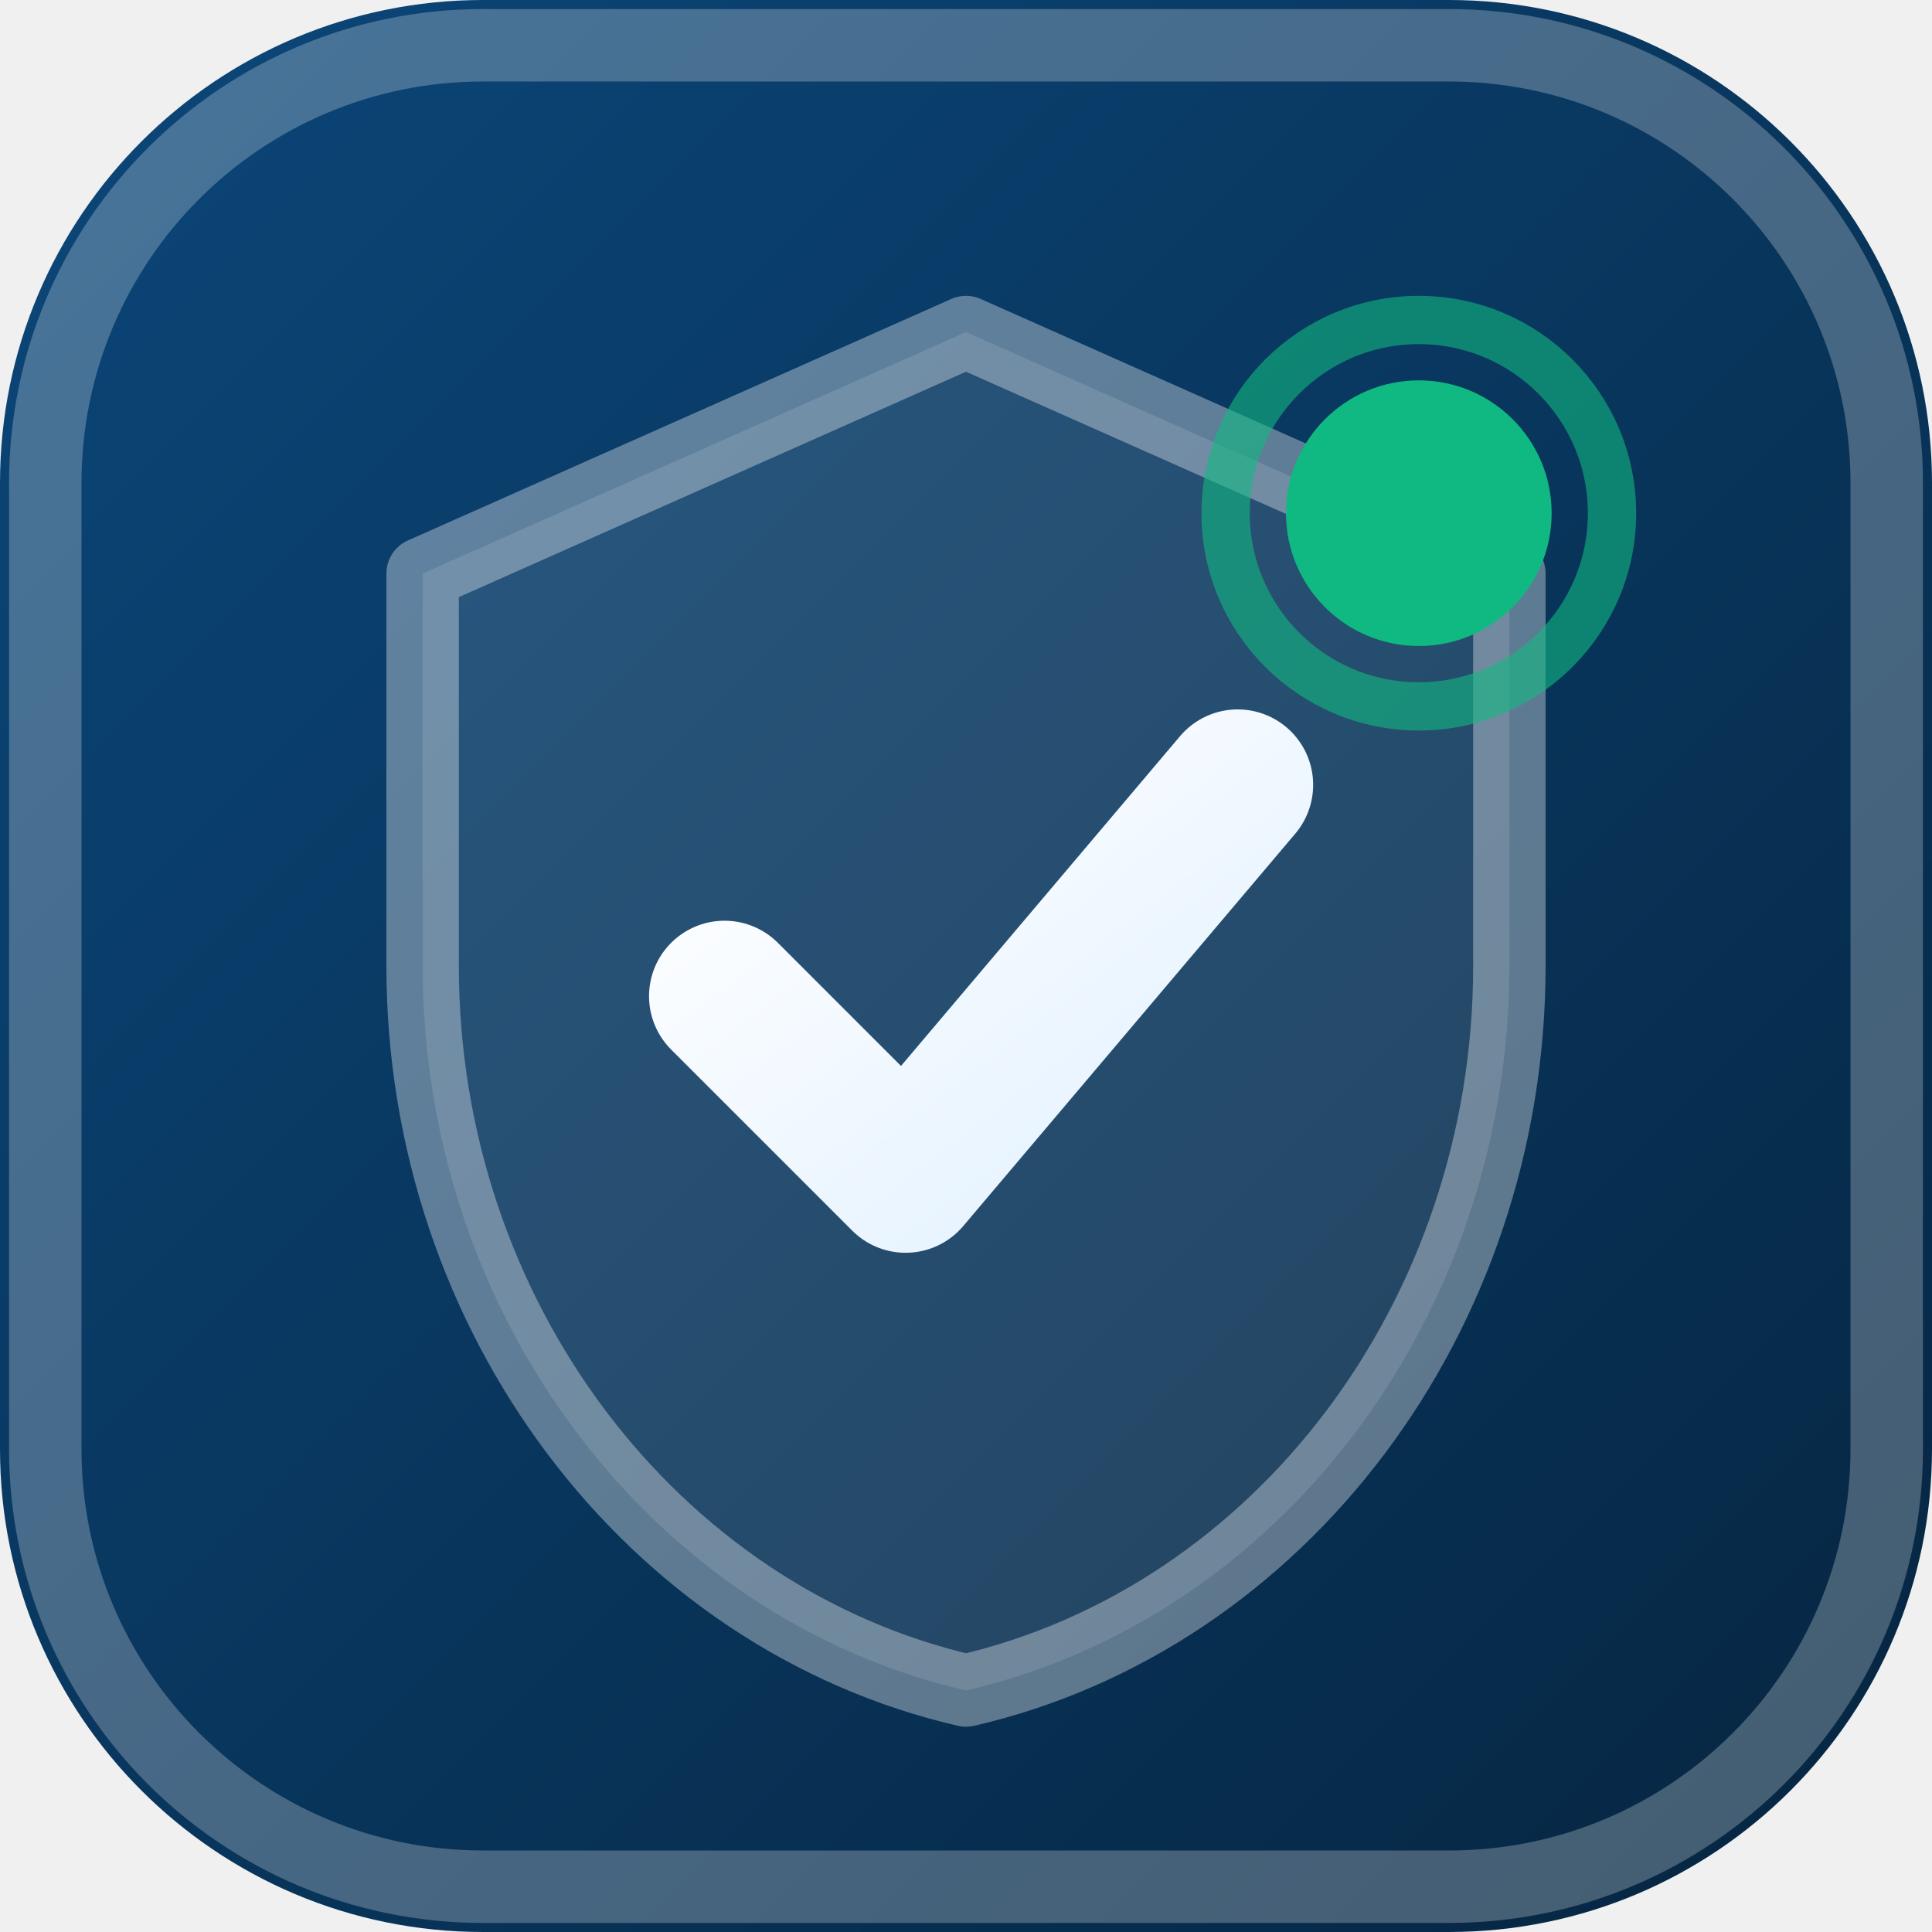
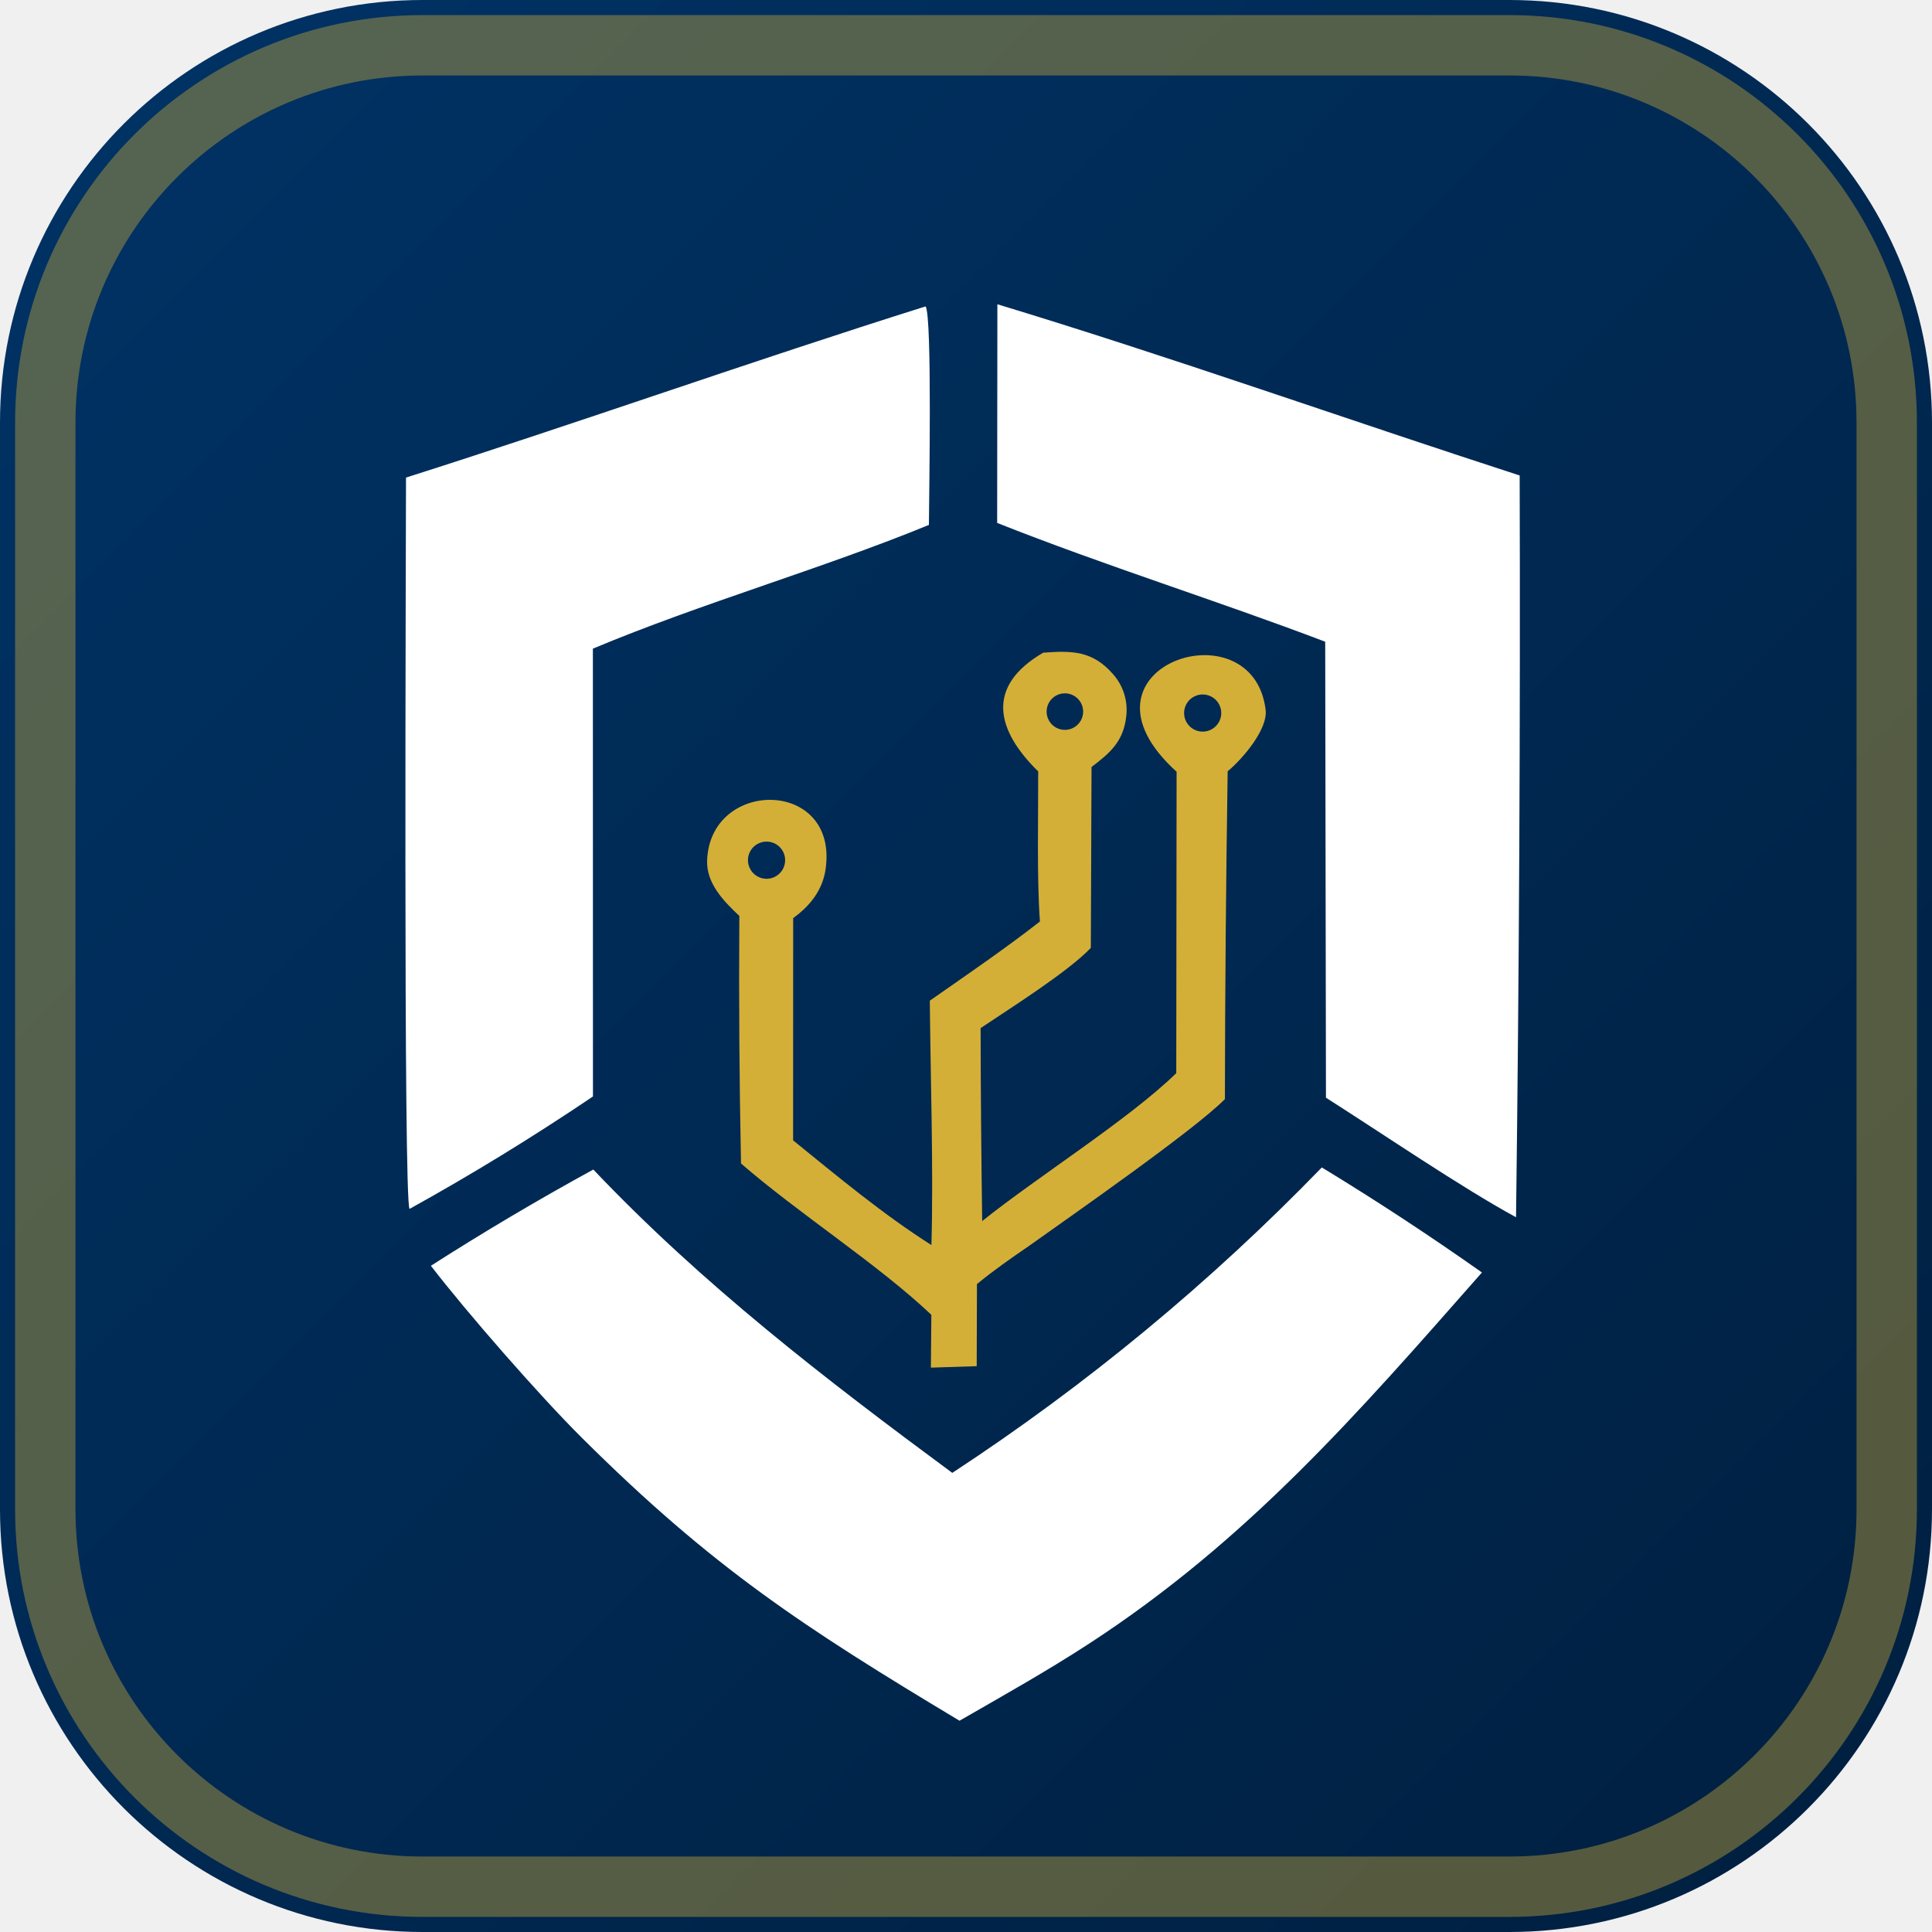
<svg xmlns="http://www.w3.org/2000/svg" viewBox="0 0 32 32" fill="none">
  <defs>
-     <linearGradient id="shieldGrad" x1="0%" y1="0%" x2="100%" y2="100%">
-       <stop offset="0%" stop-color="#0B477A" />
-       <stop offset="100%" stop-color="#062540" />
-     </linearGradient>
-     <linearGradient id="checkGrad" x1="0%" y1="0%" x2="100%" y2="100%">
-       <stop offset="0%" stop-color="#FFFFFF" />
-       <stop offset="100%" stop-color="#E2F1FF" />
+     <linearGradient id="bgGrad" x1="0%" y1="0%" x2="100%" y2="100%">
+       <stop offset="0%" stop-color="#003366" />
+       <stop offset="100%" stop-color="#001F3F" />
    </linearGradient>
  </defs>
-   <rect width="32" height="32" rx="8" fill="url(#shieldGrad)" />
-   <rect x="0.75" y="0.75" width="30.5" height="30.5" rx="7.25" stroke="rgba(255, 255, 255, 0.25)" stroke-width="1.2" />
-   <path d="M16 5.5L7 9.5V16C7 21.8 10.8 26.8 16 28C21.2 26.8 25 21.8 25 16V9.5L16 5.5Z" fill="rgba(255, 255, 255, 0.12)" stroke="rgba(255, 255, 255, 0.35)" stroke-width="1.2" stroke-linejoin="round" />
-   <path d="M12 16.5L15 19.5L20.5 13" stroke="url(#checkGrad)" stroke-width="2.5" stroke-linecap="round" stroke-linejoin="round" />
-   <circle cx="23.5" cy="8.5" r="2.2" fill="#10B981" />
-   <circle cx="23.5" cy="8.5" r="3.2" stroke="#10B981" stroke-width="0.8" opacity="0.6" />
+   <rect width="32" height="32" rx="7" fill="url(#bgGrad)" />
+   <rect x="0.75" y="0.75" width="30.5" height="30.5" rx="6.25" stroke="#D4AF37" stroke-opacity="0.4" stroke-width="1" />
+   <g transform="translate(6.5, 4.5) scale(0.09)">
+     <path d="M191.038 444.849C201.078 450.955 210.906 457.403 220.505 464.181 197.699 490.082 177.473 513.448 148.159 532.52 140.399 537.568 132.381 542.06 124.361 546.672 95.702 529.477 78.851 518.469 54.942 494.681 47.175 486.986 33.681 471.533 27.076 462.948 36.835 456.704 46.806 450.797 56.97 445.237 77.054 466.395 99.635 483.778 123.031 501.061 147.706 484.892 170.513 466.04 191.038 444.849Z M131.33 285.995C162.954 295.575 195.788 307.243 227.45 317.505 227.583 363.01 227.361 408.515 226.782 454.016 216.816 448.608 201.819 438.376 191.8 432.017L191.662 348.1C171.893 340.574 151.179 334.131 131.29 326.236L131.33 285.995Z M118.12 286.389C119.355 288.168 118.751 321.691 118.728 326.604 99.025 334.692 76.913 340.987 56.889 349.372L56.901 431.787C45.961 439.178 34.7 446.082 23.152 452.48 21.989 451.236 22.495 328.761 22.497 317.889 54.355 307.775 86.119 296.451 118.12 286.389Z" fill="#FFFFFF" fill-rule="evenodd" transform="translate(-20, -280)" />
+     <path d="M139.76 350.118C145.036 349.728 148.849 349.722 152.642 354.097 154.509 356.218 155.383 359.035 155.045 361.84 154.529 366.494 152.028 368.598 148.658 371.152L148.529 404.444C144.266 408.912 133.7 415.533 128.242 419.209 128.268 431.046 128.366 442.883 128.536 454.72 138.685 446.578 155.526 436.013 164.253 427.497L164.313 372.025C143.156 352.899 178.325 341.032 180.698 360.639 181.129 364.198 176.487 369.643 173.713 371.939 173.399 392.049 173.23 412.161 173.206 432.274 167.469 438.069 144.914 453.753 137.171 459.277 133.694 461.666 130.868 463.625 127.573 466.31L127.526 481.424 119.095 481.694 119.18 471.974C109.451 462.74 94.63 453.235 84.151 444.121 83.839 428.937 83.737 413.749 83.843 398.562 80.976 395.862 77.75 392.582 77.912 388.331 78.488 373.168 102.176 373.281 99.708 390.013 99.147 393.815 96.864 396.714 93.75 398.959L93.738 439.868C101.991 446.559 110.232 453.439 119.192 459.137 119.586 445.15 119.021 428.354 118.896 414.158 125.684 409.416 132.643 404.679 139.162 399.589 138.578 391.771 138.865 380.094 138.843 371.969 131.19 364.465 129.026 356.386 139.76 350.118Z M87.228 385.291C88.32 384.702 89.644 384.751 90.69 385.417 91.736 386.083 92.34 387.263 92.268 388.501 92.197 389.739 91.462 390.842 90.346 391.383 88.671 392.196 86.654 391.521 85.805 389.863 84.957 388.206 85.589 386.174 87.228 385.291Z M167.064 358.488C168.066 357.737 169.397 357.594 170.535 358.114 171.673 358.634 172.436 359.734 172.524 360.982 172.613 362.23 172.013 363.427 170.96 364.103 169.411 365.096 167.354 364.685 166.305 363.173 165.257 361.662 165.592 359.591 167.064 358.488Z M142.371 357.895C143.473 357.397 144.758 357.53 145.736 358.243 146.713 358.956 147.232 360.139 147.095 361.341 146.958 362.543 146.186 363.578 145.073 364.053 143.378 364.776 141.417 363.999 140.677 362.311 139.936 360.623 140.692 358.654 142.371 357.895Z" fill="#D4AF37" fill-rule="evenodd" transform="translate(-20, -280)" />
+   </g>
</svg>
